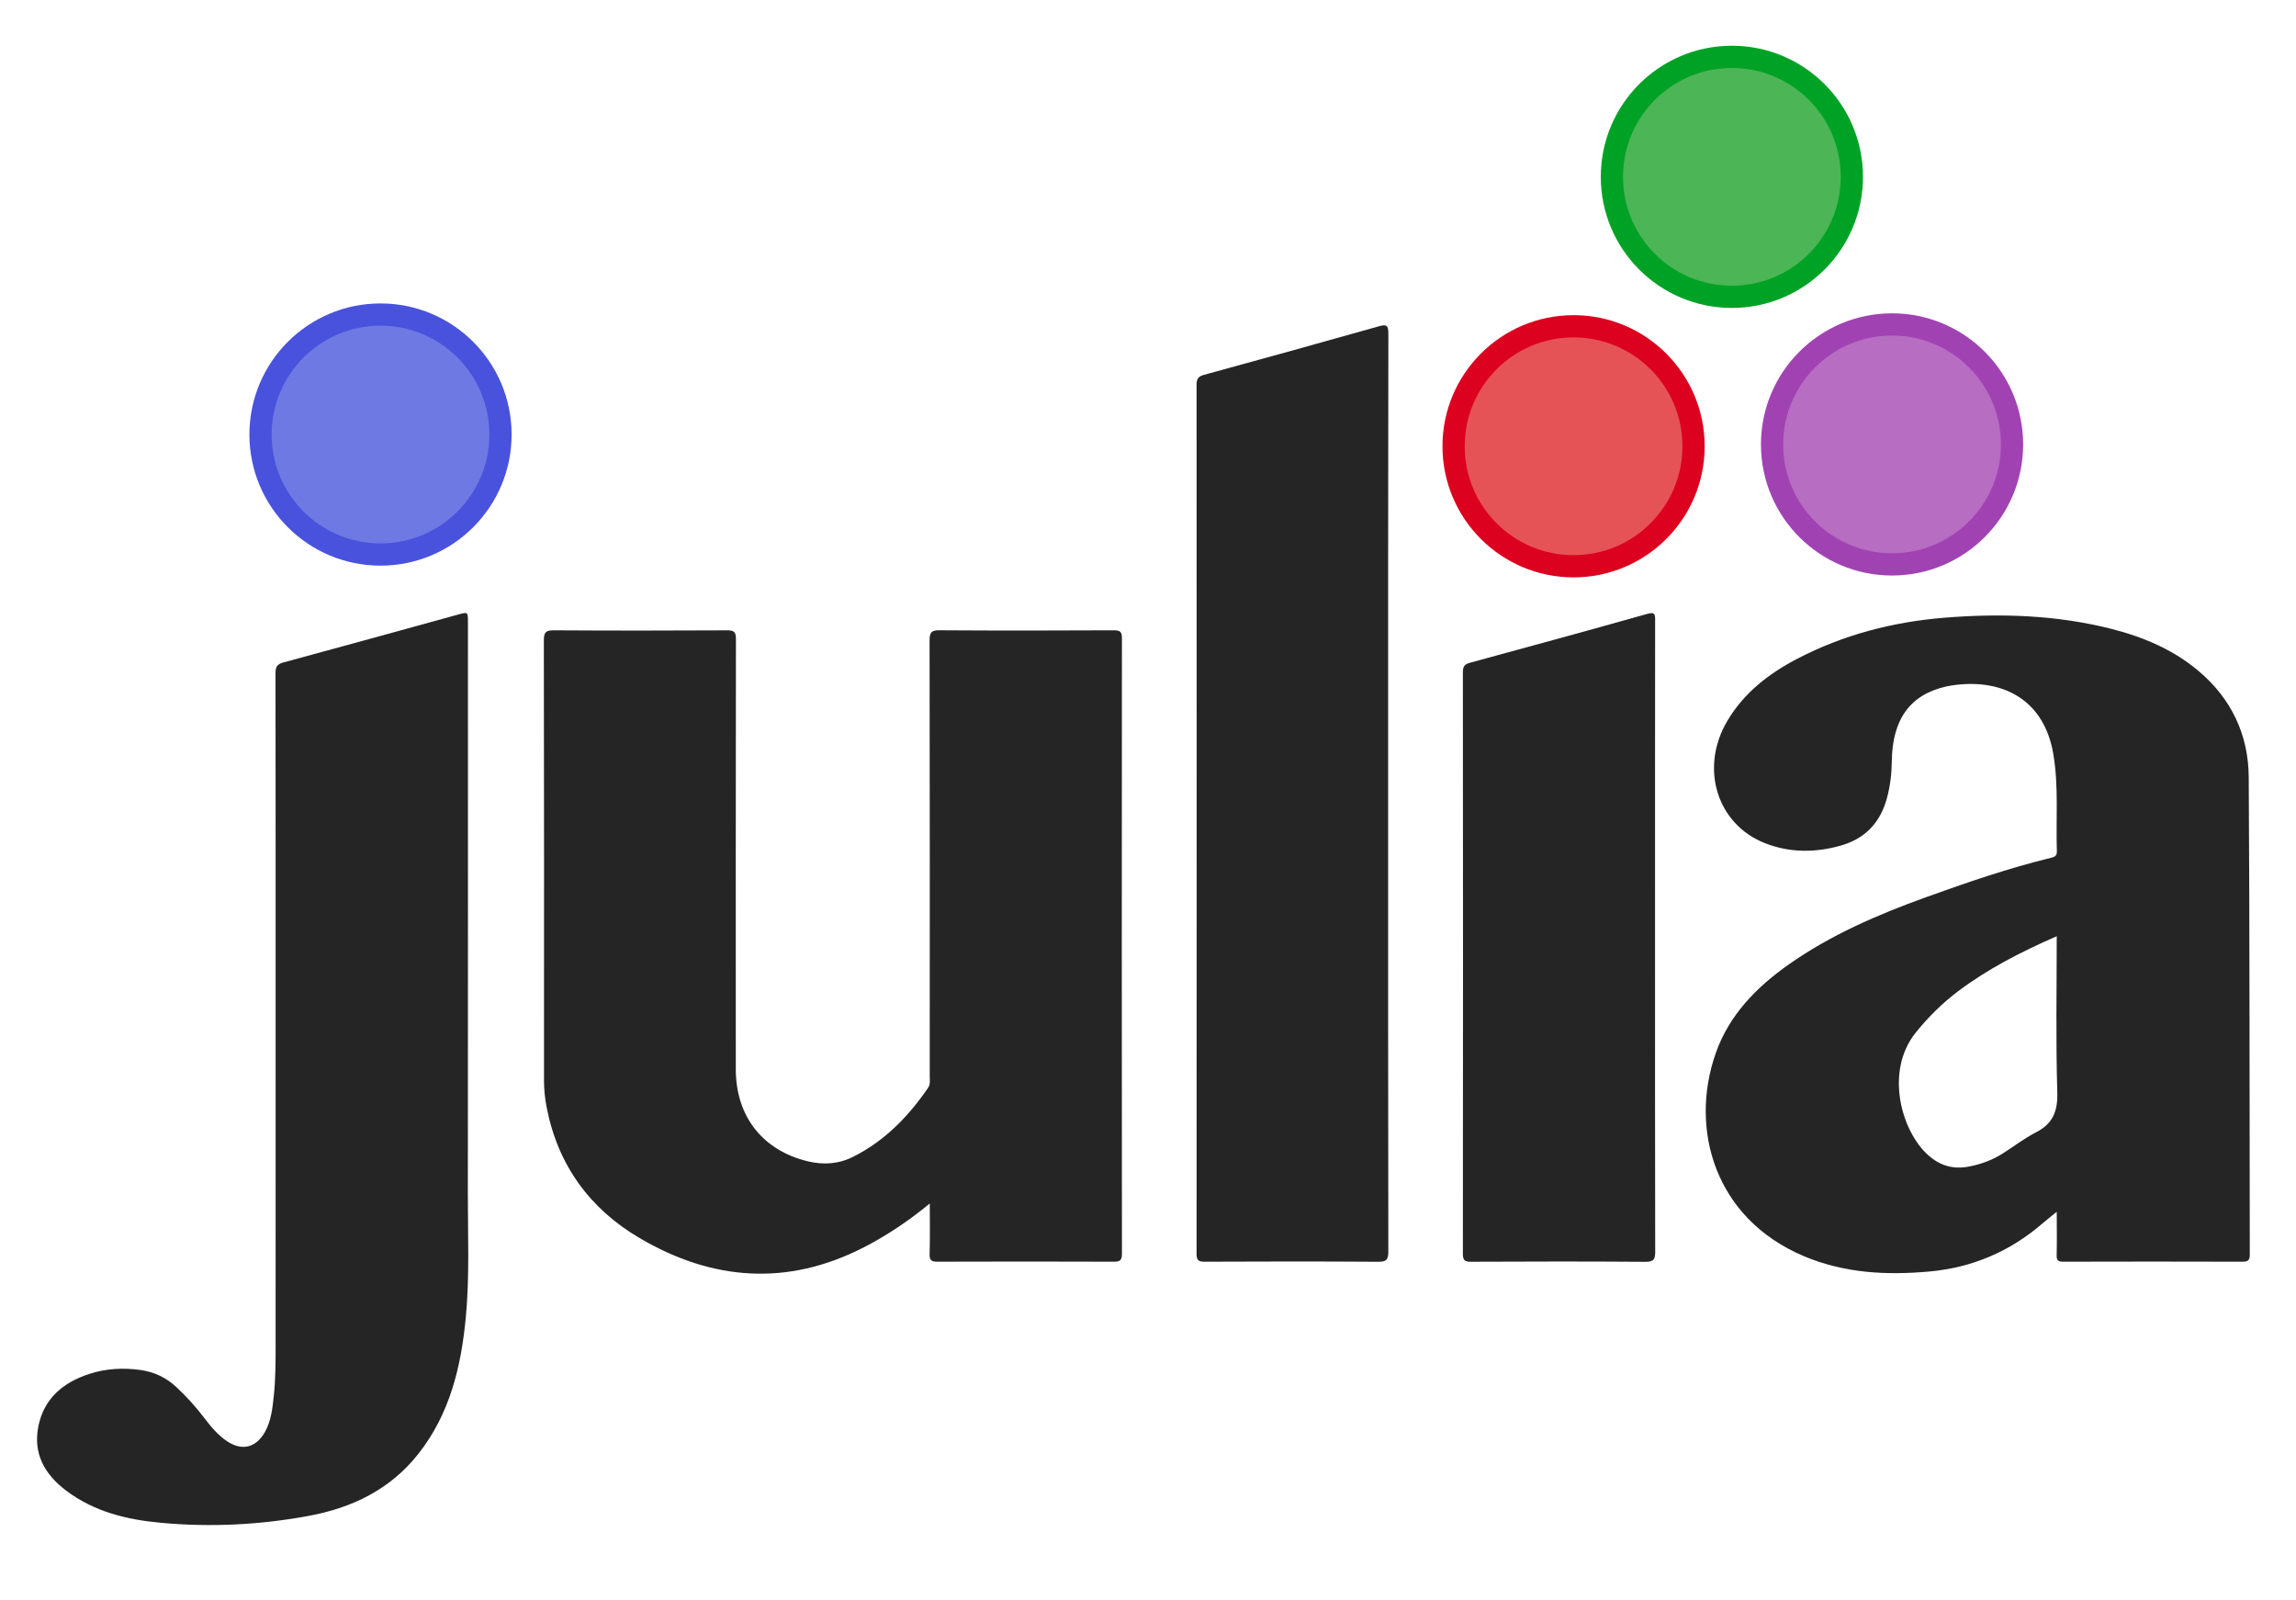
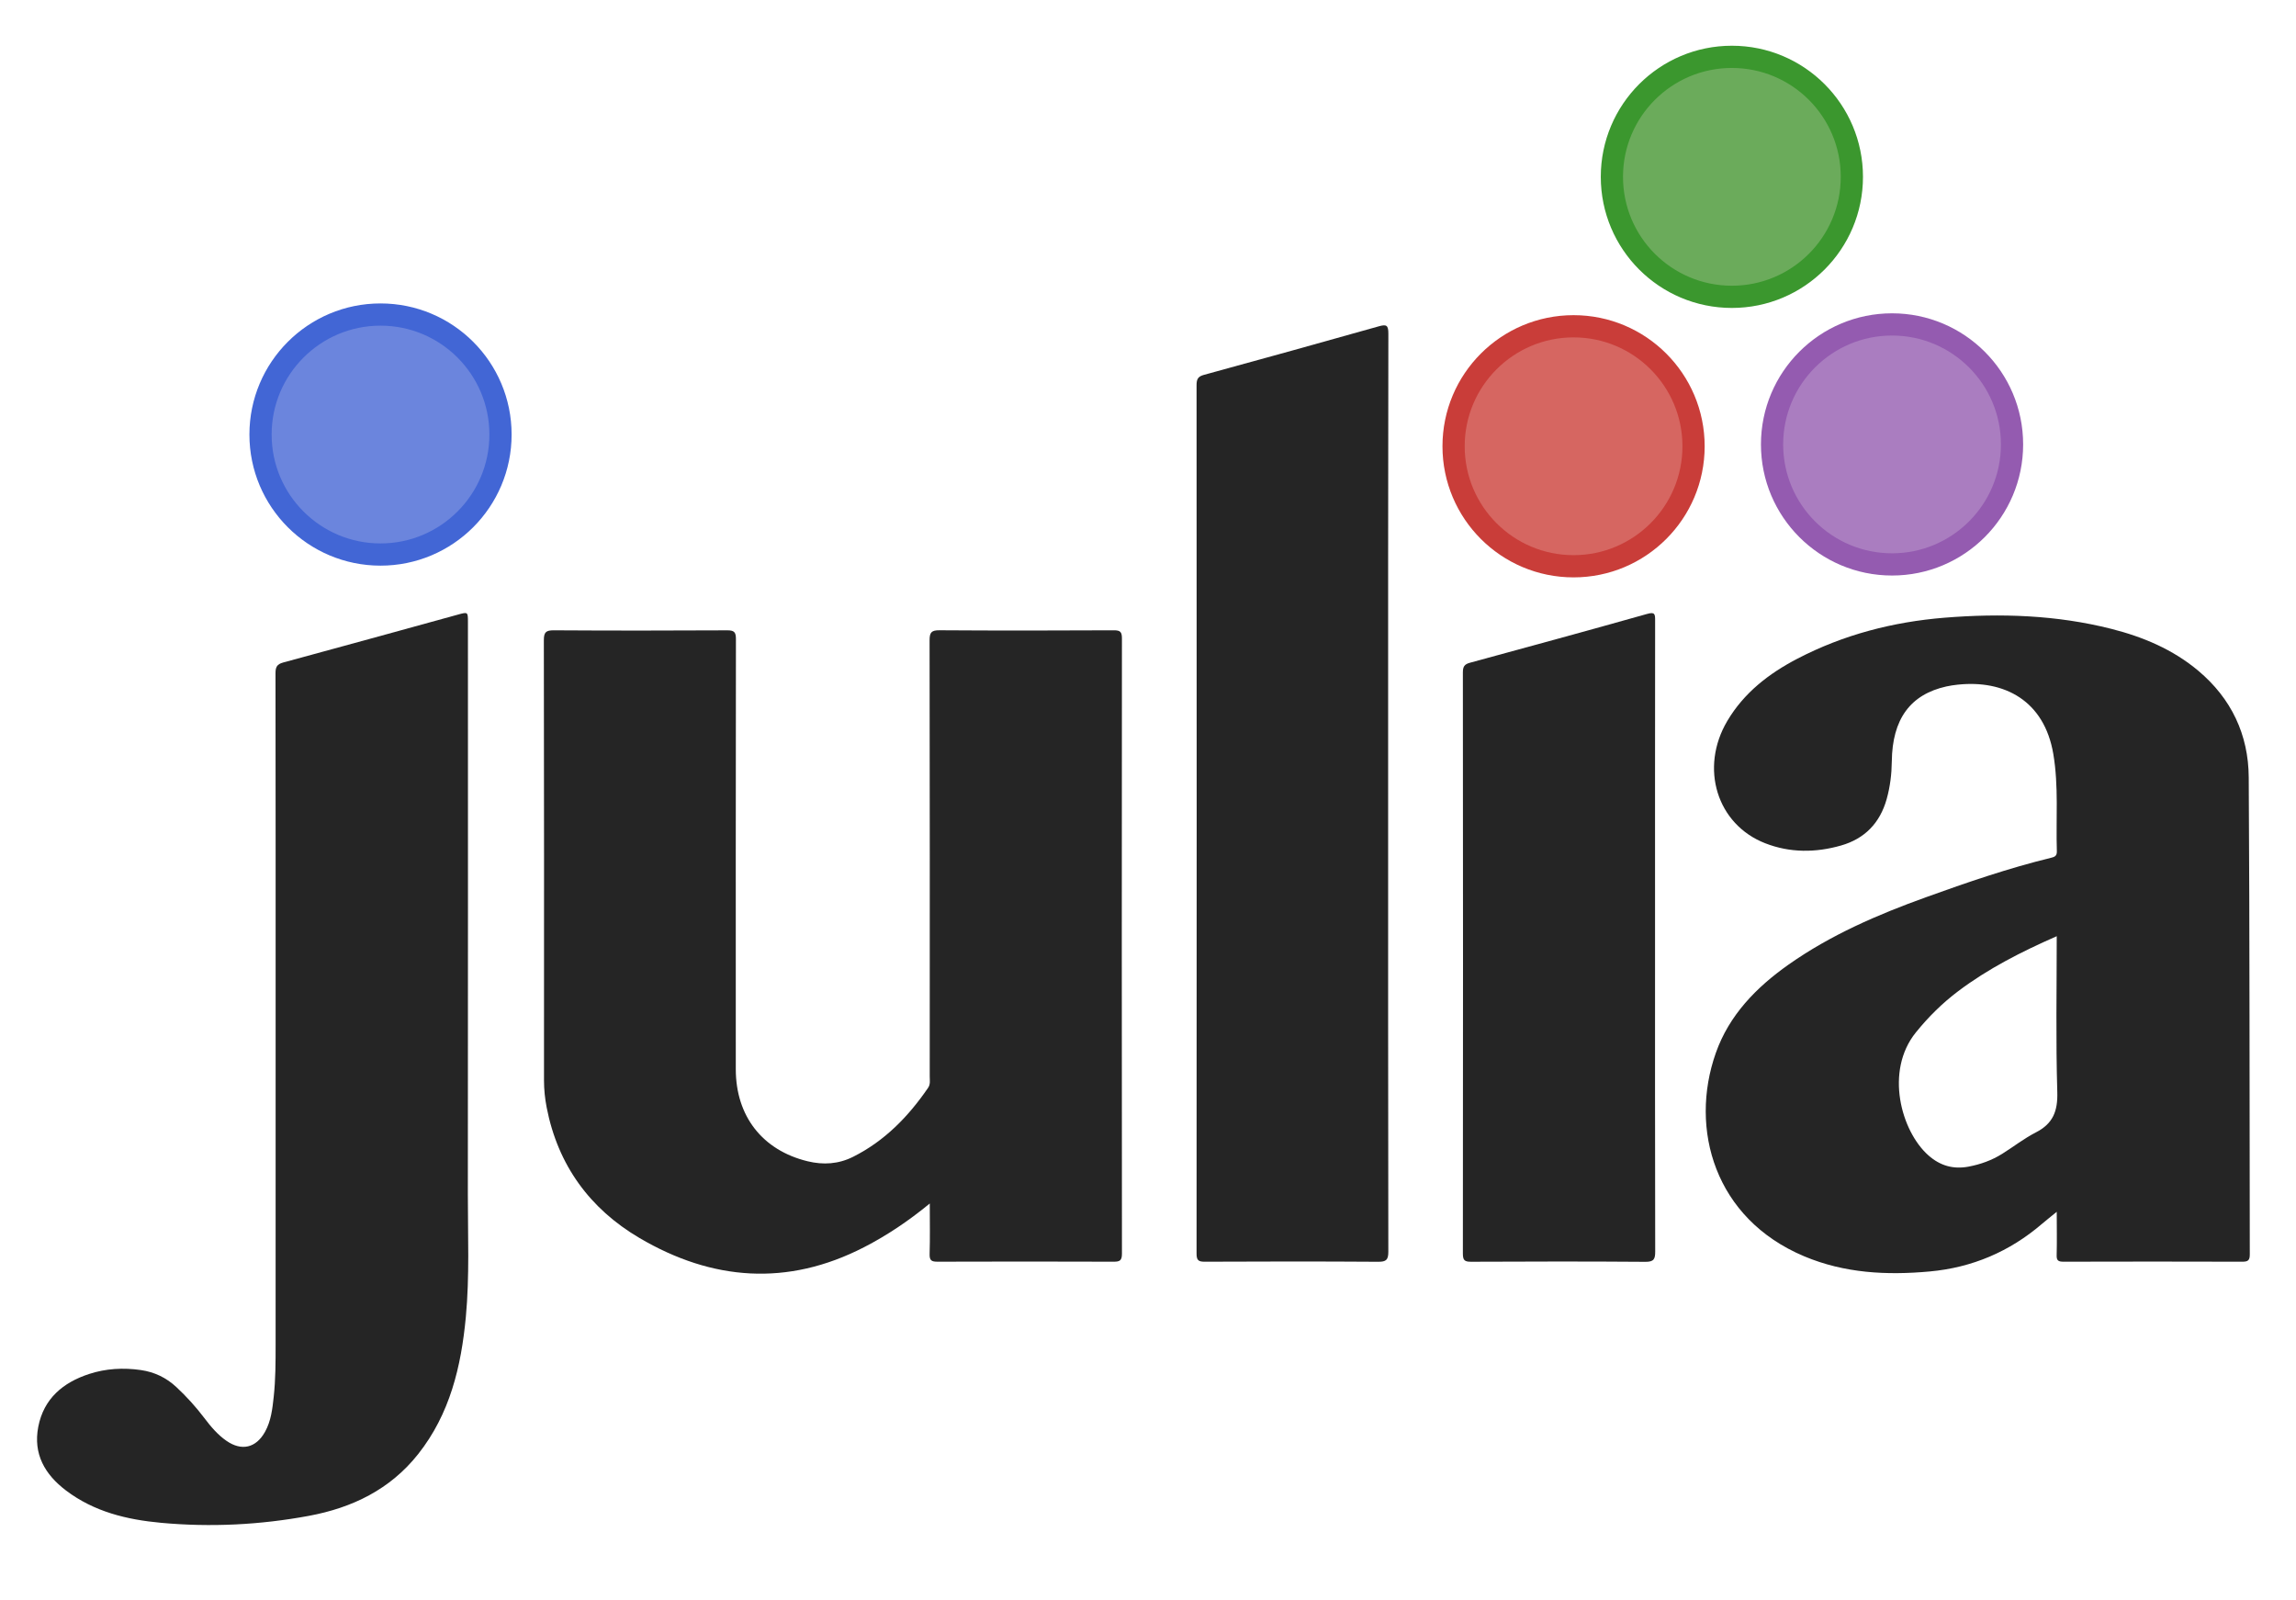
<svg xmlns="http://www.w3.org/2000/svg" version="1.1" id="Layer_1" x="0px" y="0px" width="310px" height="216px" viewBox="0 0 310 216" enable-background="new 0 0 310 216" xml:space="preserve">
  <path fill="#252525" d="M125.536,162.479c-2.908,2.385-5.783,4.312-8.88,5.904c-10.348,5.323-20.514,4.521-30.324-1.253  c-6.71-3.95-11.012-9.849-12.52-17.606c-0.236-1.213-0.363-2.438-0.363-3.688c0.01-19.797,0.017-39.593-0.02-59.39  c-0.002-1.102,0.285-1.357,1.363-1.351c7.798,0.049,15.597,0.044,23.396,0.003c0.95-0.005,1.177,0.25,1.175,1.183  c-0.027,19.356-0.025,38.713-0.018,58.07c0.002,6.34,3.599,10.934,9.672,12.42c2.13,0.521,4.19,0.396,6.173-0.6  c4.26-2.139,7.457-5.427,10.116-9.307c0.333-0.487,0.224-1,0.224-1.51c0.007-19.635,0.016-39.271-0.02-58.904  c-0.002-1.083,0.255-1.369,1.353-1.361c7.838,0.052,15.677,0.045,23.515,0.004c0.916-0.005,1.103,0.244,1.102,1.124  c-0.025,27.677-0.026,55.353,0.002,83.024c0.001,0.938-0.278,1.099-1.139,1.095c-7.918-0.028-15.837-0.028-23.756-0.001  c-0.815,0.003-1.1-0.166-1.073-1.037C125.581,167.117,125.536,164.928,125.536,162.479z" />
  <path fill="#252525" d="M277.695,163.6c-0.786,0.646-1.404,1.125-2,1.635c-4.375,3.746-9.42,5.898-15.16,6.42  c-5.792,0.527-11.479,0.244-16.934-2.047c-12.08-5.071-15.554-17.188-11.938-27.448c1.799-5.111,5.472-8.868,9.831-11.94  c5.681-4.003,12.009-6.732,18.504-9.074c5.576-2.014,11.186-3.939,16.955-5.347c0.445-0.104,0.773-0.243,0.757-0.854  c-0.136-4.389,0.261-8.79-0.479-13.165c-1.225-7.209-6.617-10.013-12.895-9.348c-0.516,0.055-1.029,0.129-1.536,0.241  c-4.877,1.081-7.312,4.413-7.374,10.127c-0.02,1.729-0.229,3.418-0.693,5.084c-0.906,3.229-2.969,5.354-6.168,6.266  c-3.422,0.979-6.893,0.998-10.23-0.305c-6.529-2.543-8.877-10.164-5.12-16.512c2.249-3.799,5.606-6.4,9.461-8.405  c6.238-3.246,12.914-4.974,19.896-5.537c7.565-0.61,15.096-0.366,22.49,1.507c4.285,1.085,8.312,2.776,11.744,5.657  c4.473,3.749,6.776,8.647,6.812,14.374c0.139,21.477,0.096,42.951,0.143,64.428c0.002,0.799-0.248,0.983-1.021,0.98  c-8.035-0.025-16.074-0.023-24.113-0.001c-0.716,0.002-0.973-0.146-0.941-0.915C277.736,167.562,277.695,165.698,277.695,163.6z   M277.695,126.393c-4.793,2.104-9.25,4.373-13.287,7.408c-2.151,1.618-4.033,3.483-5.732,5.581  c-4.229,5.226-1.988,13.343,1.693,16.599c1.592,1.406,3.359,1.906,5.419,1.521c1.621-0.307,3.149-0.857,4.549-1.734  c1.521-0.951,2.949-2.072,4.539-2.887c2.31-1.18,2.97-2.861,2.894-5.445C277.561,140.484,277.695,133.527,277.695,126.393z" />
  <path fill="#252525" d="M37.216,138.427c0-15.839,0.006-31.679-0.018-47.517c-0.001-0.827,0.169-1.234,1.043-1.47  c7.876-2.127,15.739-4.308,23.606-6.47c1.33-0.366,1.333-0.36,1.333,1.019c0,25.758,0.015,51.517-0.012,77.274  c-0.006,5.514,0.245,11.032-0.272,16.543c-0.628,6.69-2.15,13.092-6.438,18.506c-3.781,4.771-8.898,7.25-14.767,8.338  c-6.599,1.222-13.251,1.552-19.934,0.938c-4.616-0.423-9.045-1.486-12.844-4.363c-2.863-2.168-4.454-4.935-3.745-8.603  c0.736-3.806,3.348-5.978,6.861-7.127c2.262-0.74,4.628-0.872,6.994-0.53c1.823,0.264,3.42,1.023,4.779,2.288  c1.38,1.284,2.641,2.674,3.778,4.177c0.872,1.15,1.793,2.256,2.991,3.086c2.055,1.426,4,0.965,5.213-1.216  c0.819-1.473,0.997-3.106,1.173-4.731c0.255-2.348,0.255-4.707,0.256-7.062C37.218,167.145,37.216,152.786,37.216,138.427z" />
  <path fill="#252525" d="M187.423,107.08c0,20.637-0.011,41.273,0.026,61.91c0.003,1.119-0.309,1.361-1.381,1.355  c-7.799-0.052-15.598-0.047-23.396-0.008c-0.898,0.008-1.117-0.222-1.115-1.115c0.021-39.074,0.021-78.147,0-117.226  c0-0.811,0.189-1.169,1.006-1.392c7.871-2.149,15.73-4.327,23.584-6.545c1.045-0.295,1.308-0.17,1.306,0.985  C187.412,65.727,187.423,86.403,187.423,107.08z" />
  <path fill="#252525" d="M223.46,126.477c0,14.155-0.011,28.312,0.021,42.467c0.002,1.027-0.164,1.418-1.332,1.408  c-7.838-0.061-15.676-0.047-23.516-0.01c-0.881,0.004-1.121-0.189-1.119-1.104c0.026-26.153,0.025-52.307,0-78.458  c0-0.776,0.203-1.101,0.941-1.302c7.984-2.172,15.972-4.35,23.938-6.596c1.049-0.296,1.08,0.031,1.078,0.886  C223.454,98.004,223.46,112.239,223.46,126.477z" />
-   <circle fill="#B66DC2" stroke="#A142B3" stroke-width="3" cx="255.459" cy="59.999" r="16.2" />
-   <circle fill="#E65356" stroke="#DB011F" stroke-width="3" cx="212.459" cy="60.249" r="16.2" />
-   <circle fill="#4CB556" stroke="#00A225" stroke-width="3" cx="233.834" cy="23.874" r="16.2" />
-   <circle fill="#6E79E3" stroke="#4952DC" stroke-width="3" cx="51.376" cy="58.665" r="16.2" />
+   <circle fill="#aa7dc0" stroke="#945bb0" stroke-width="3" cx="255.459" cy="59.999" r="16.2" />
+   <circle fill="#d66661" stroke="#c93d39" stroke-width="3" cx="212.459" cy="60.249" r="16.2" />
+   <circle fill="#6bab5b" stroke="#3b972e" stroke-width="3" cx="233.834" cy="23.874" r="16.2" />
+   <circle fill="#6b85dd" stroke="#4266d5" stroke-width="3" cx="51.376" cy="58.665" r="16.2" />
</svg>
